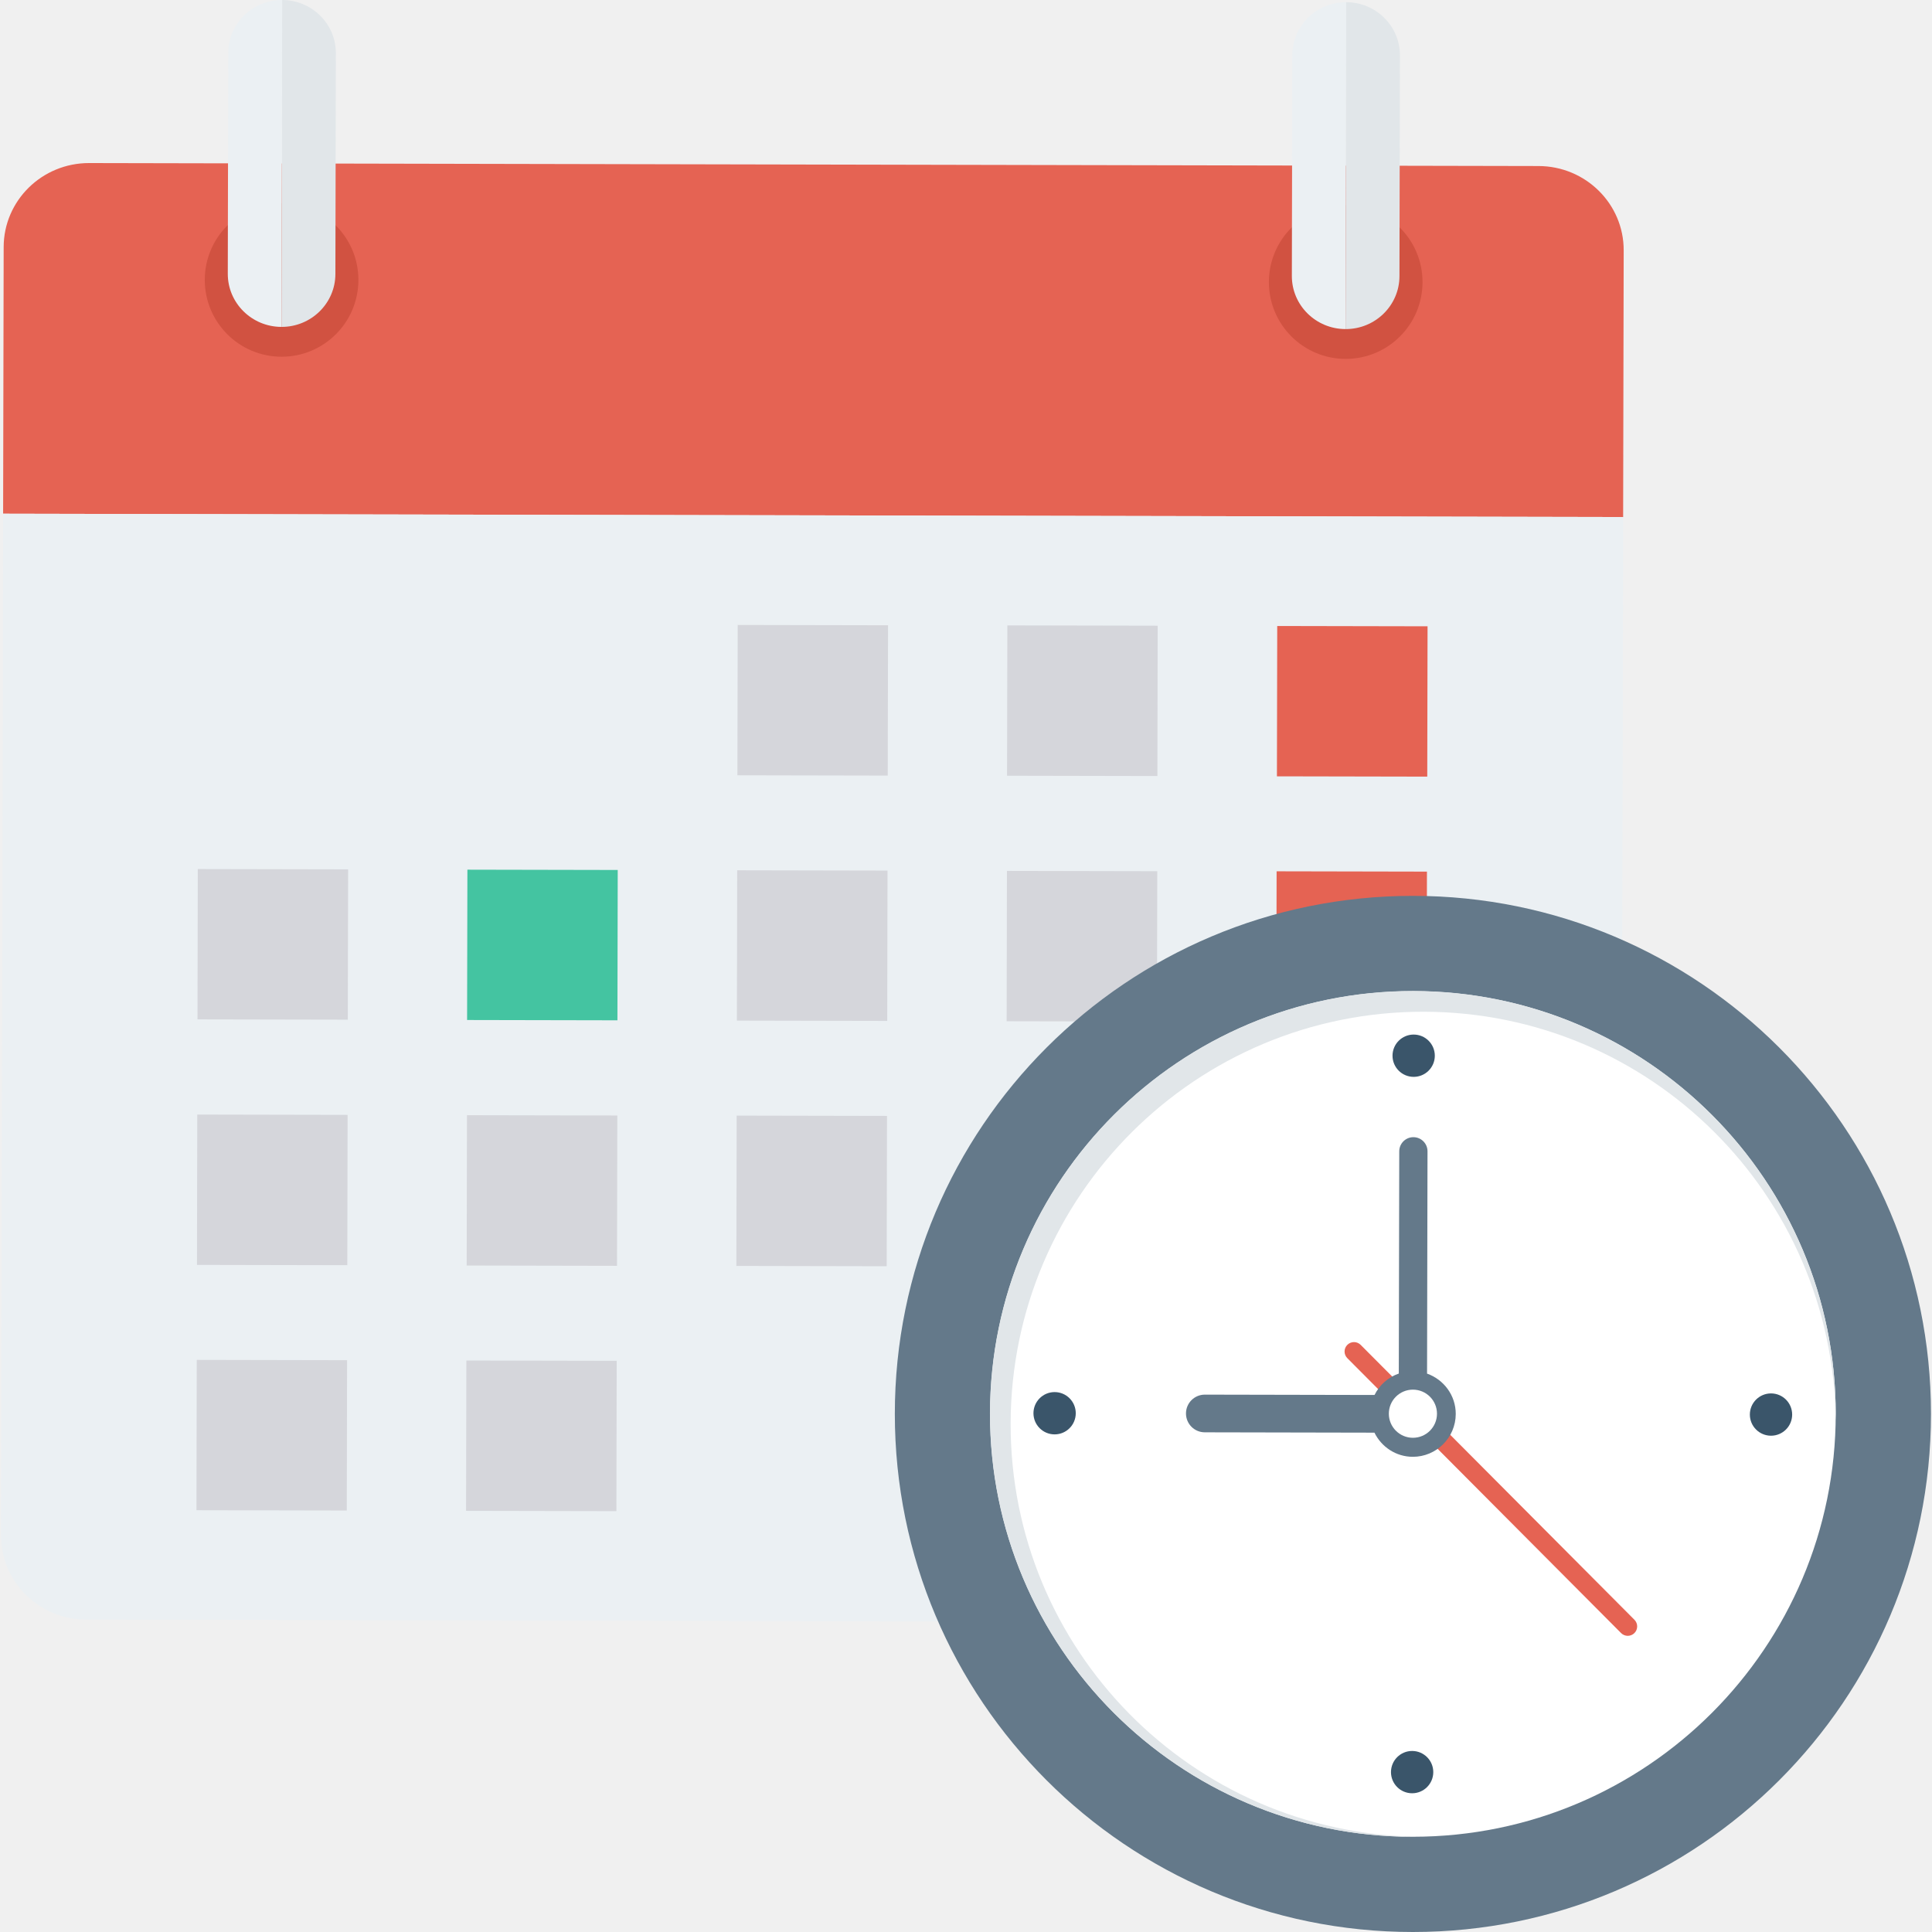
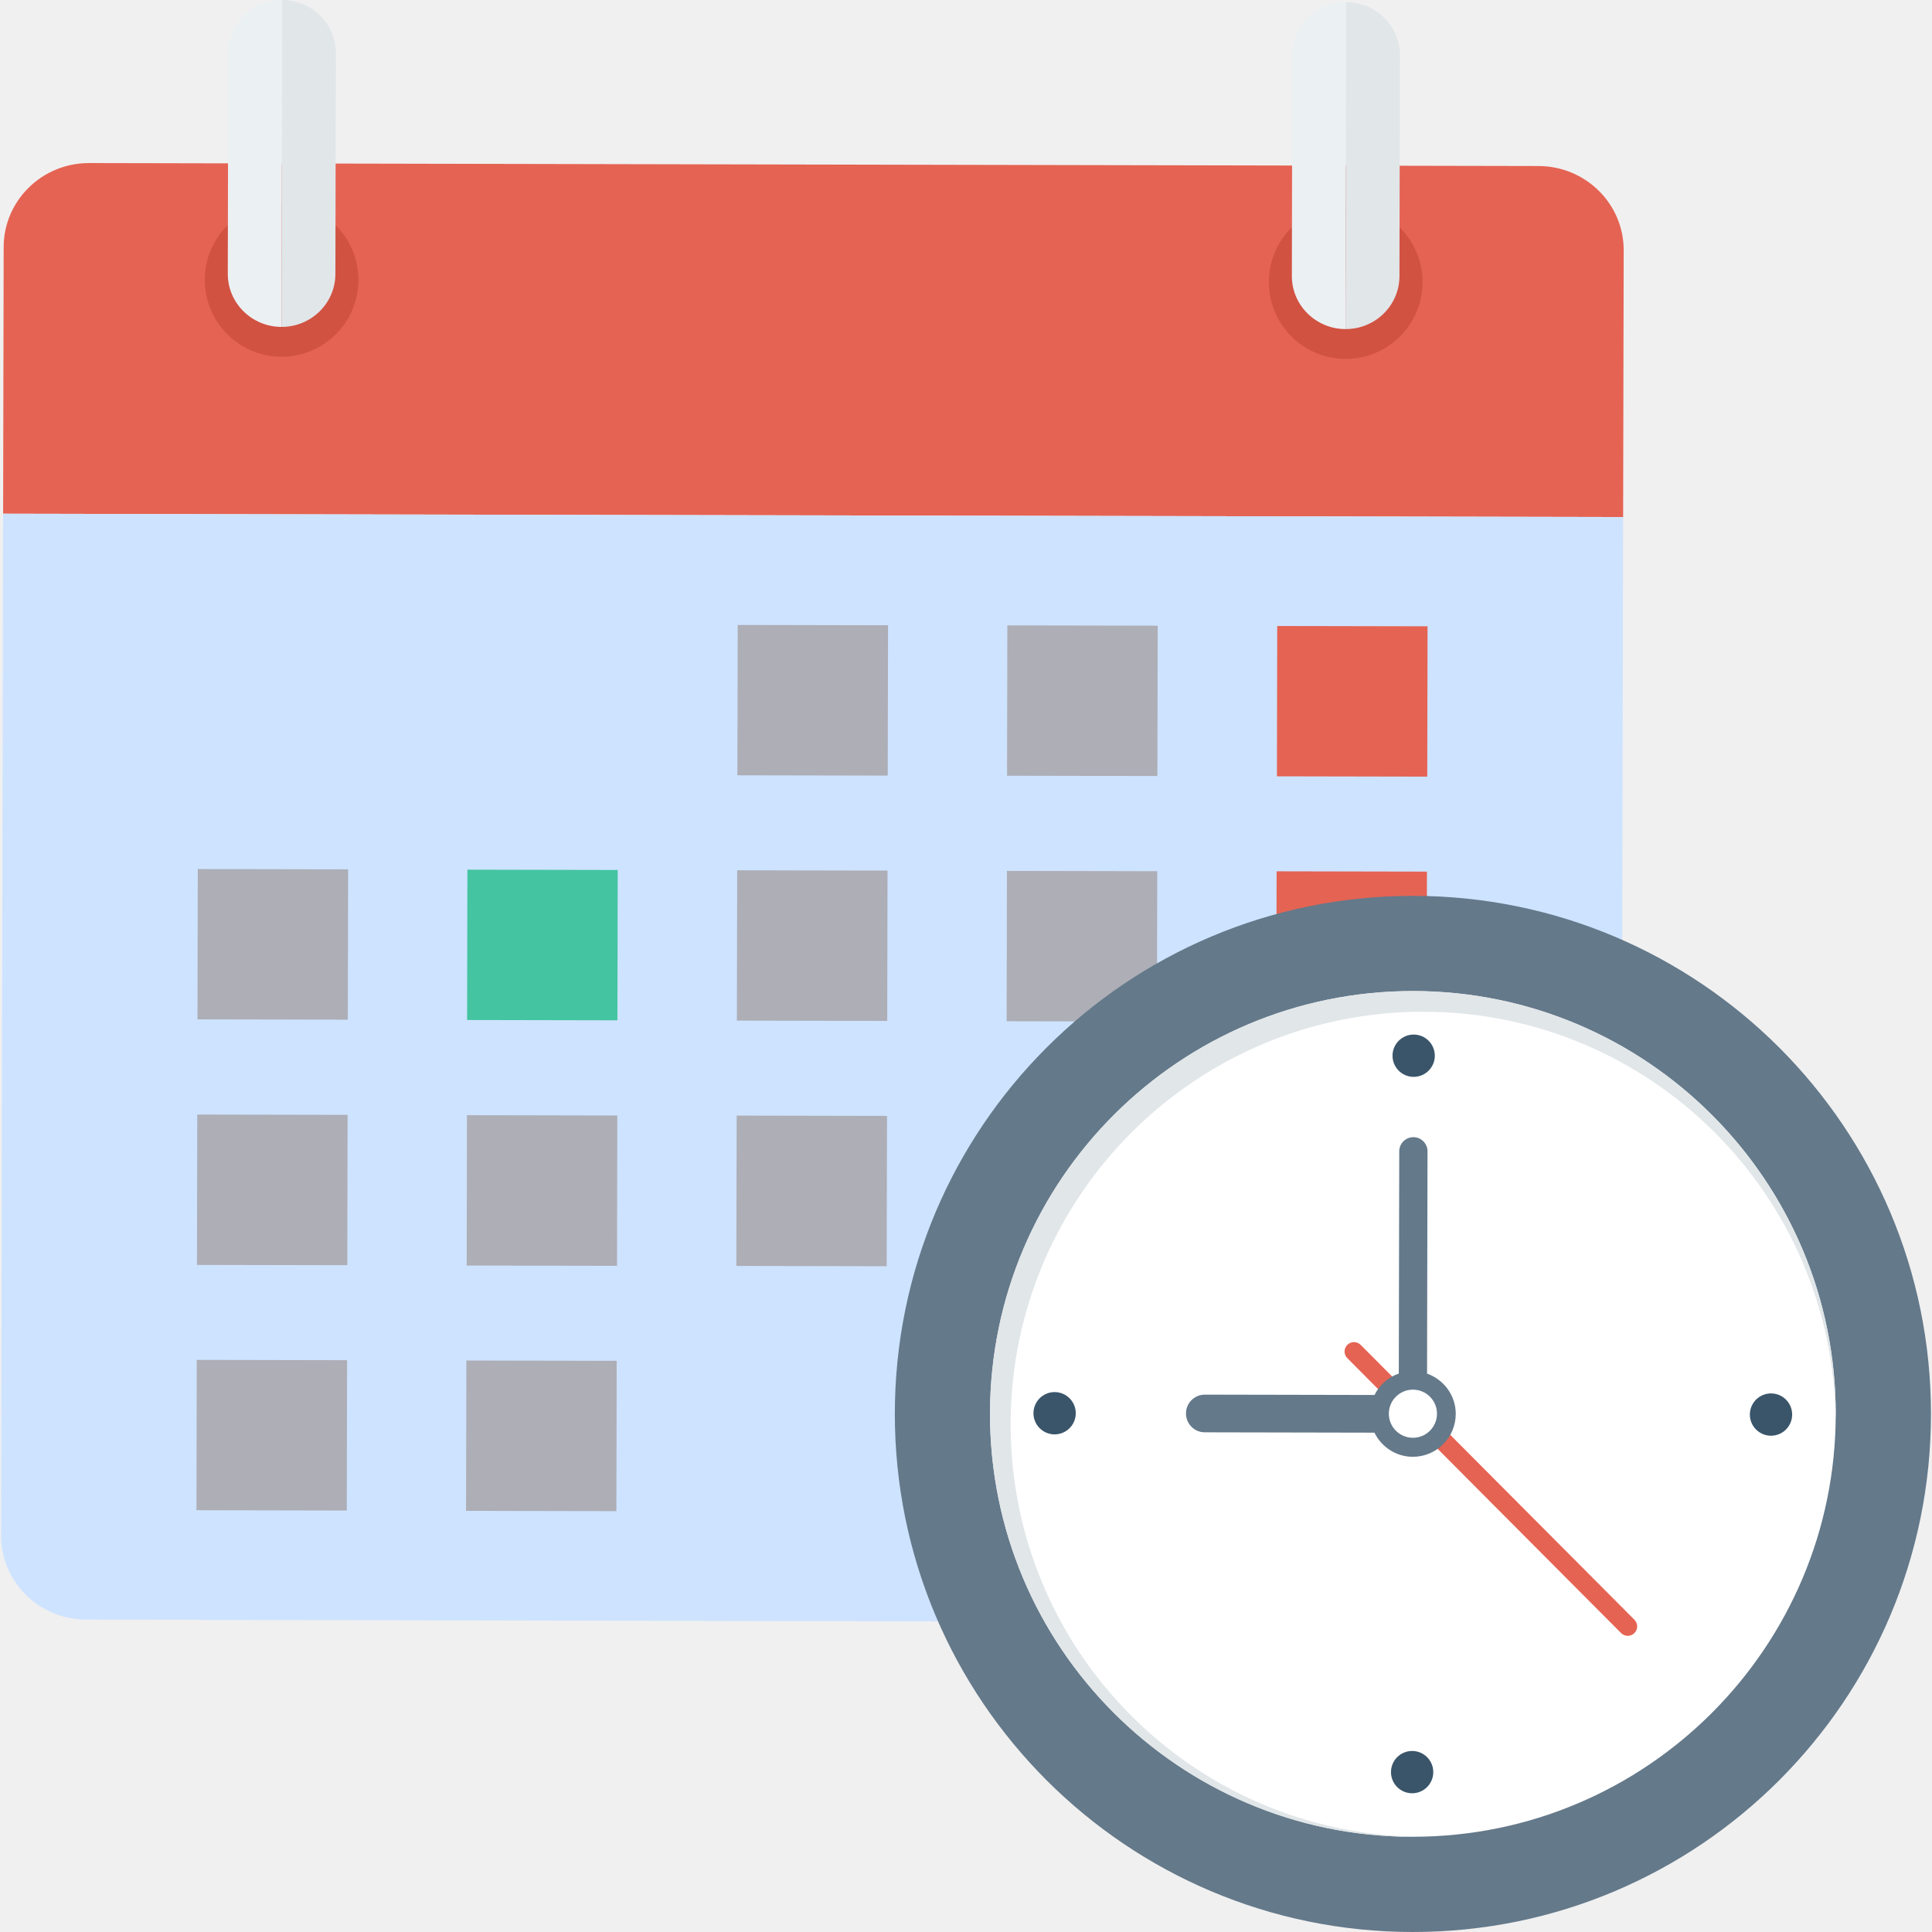
<svg xmlns="http://www.w3.org/2000/svg" version="1.1" id="Layer_1" viewBox="0 0 491.526 491.526" xml:space="preserve">
-   <path style="fill:#E56353;" d="M413.088,63.687c0.024-11.819-9.677-21.421-21.668-21.446L22.689,41.484  C10.697,41.459,0.957,51.021,0.933,62.841l-0.139,67.856l412.154,0.846L413.088,63.687z" />
-   <path style="fill:#EBF0F3;" d="M0.794,130.697L0.26,390.609c-0.024,11.82,9.677,21.421,21.668,21.446l368.731,0.757  c11.991,0.024,21.731-9.537,21.755-21.357l0.534-259.912L0.794,130.697z" />
-   <g>
-     <ellipse style="fill:#D15241;" cx="71.64" cy="71.213" rx="19.543" ry="19.543" />
-     <ellipse style="fill:#D15241;" cx="342.365" cy="71.767" rx="19.543" ry="19.543" />
+   <defs id="defs923">
+ 	
+ 		
+ 	
+ 		
+ 
+ 	
+ 		
+ 	
+ 		
+ 
+ 	
+ 		
+ 	
+ 		
+ 	
+ 		
+ 	
+ 		
+ 
+ 	
+ 		
+ 	
+ 		
+ </defs>
+   <path style="fill:#E56353;" d="M413.088,63.687c0.024-11.819-9.677-21.421-21.668-21.446L22.689,41.484  C10.697,41.459,0.957,51.021,0.933,62.841l-0.139,67.856l412.154,0.846L413.088,63.687z" id="path840" />
+   <path style="fill:#cee3ff;fill-opacity:1" d="M0.794,130.697L0.26,390.609c-0.024,11.82,9.677,21.421,21.668,21.446l368.731,0.757  c11.991,0.024,21.731-9.537,21.755-21.357l0.534-259.912L0.794,130.697z" id="path842" />
+   <g id="g848">
+     <ellipse style="fill:#D15241;" cx="71.64" cy="71.213" rx="19.543" ry="19.543" id="ellipse844" />
+     <ellipse style="fill:#D15241;" cx="342.365" cy="71.767" rx="19.543" ry="19.543" id="ellipse846" />
  </g>
-   <path style="fill:#E1E6E9;" d="M71.784,0l-0.17,83.168c7.559,0.015,13.7-6.012,13.716-13.464l0.115-56.183  C85.46,6.07,79.343,0.016,71.784,0z" />
-   <g>
-     <path style="fill:#EBF0F3;" d="M58.068,13.465l-0.115,56.183c-0.015,7.452,6.1,13.505,13.66,13.52L71.784,0   C64.224-0.015,58.084,6.013,58.068,13.465z" />
-     <path style="fill:#EBF0F3;" d="M328.779,14.02l-0.115,56.183c-0.016,7.452,6.101,13.505,13.66,13.521l0.171-83.168   C334.935,0.541,328.794,6.569,328.779,14.02z" />
+   <path style="fill:#E1E6E9;" d="M71.784,0l-0.17,83.168c7.559,0.015,13.7-6.012,13.716-13.464l0.115-56.183  C85.46,6.07,79.343,0.016,71.784,0z" id="path850" />
+   <g id="g856">
+     <path style="fill:#EBF0F3;" d="M58.068,13.465l-0.115,56.183c-0.015,7.452,6.1,13.505,13.66,13.52L71.784,0   C64.224-0.015,58.084,6.013,58.068,13.465z" id="path852" />
+     <path style="fill:#EBF0F3;" d="M328.779,14.02l-0.115,56.183c-0.016,7.452,6.101,13.505,13.66,13.521l0.171-83.168   C334.935,0.541,328.794,6.569,328.779,14.02z" id="path854" />
  </g>
-   <path style="fill:#E1E6E9;" d="M342.496,0.556l-0.171,83.168c7.559,0.015,13.7-6.013,13.716-13.465l0.116-56.183  C356.171,6.625,350.054,0.571,342.496,0.556z" />
-   <g>
-     <rect x="187.652" y="159.027" transform="matrix(-1 -0.002 0.002 -1 413.1857 356.7232)" style="fill:#D5D6DB;" width="38.246" height="38.246" />
-     <rect x="256.255" y="159.131" transform="matrix(-1 -0.002 0.002 -1 550.3906 357.0735)" style="fill:#D5D6DB;" width="38.246" height="38.246" />
-   </g>
-   <rect x="324.914" y="159.282" transform="matrix(-1 -0.002 0.002 -1 687.7079 357.5162)" style="fill:#E56353;" width="38.246" height="38.246" />
-   <rect x="50.294" y="221.132" transform="matrix(-1 -0.002 0.002 -1 138.3413 480.6527)" style="fill:#D5D6DB;" width="38.246" height="38.246" />
-   <rect x="118.886" y="221.288" transform="matrix(-1 -0.002 0.002 -1 275.5255 481.1053)" style="fill:#44C4A1;" width="38.246" height="38.246" />
-   <g>
-     <rect x="187.524" y="221.439" transform="matrix(-1 -0.002 0.002 -1 412.8018 481.5479)" style="fill:#D5D6DB;" width="38.246" height="38.246" />
-     <rect x="256.153" y="221.595" transform="matrix(-1 -0.002 0.002 -1 550.0577 482.0006)" style="fill:#D5D6DB;" width="38.246" height="38.246" />
-   </g>
-   <rect x="324.76" y="221.695" transform="matrix(-1 -0.002 0.002 -1 687.2729 482.3407)" style="fill:#E56353;" width="38.246" height="38.246" />
-   <g>
-     <rect x="50.166" y="283.596" transform="matrix(-1 -0.002 0.002 -1 137.9571 605.5798)" style="fill:#D5D6DB;" width="38.246" height="38.246" />
-     <rect x="118.784" y="283.752" transform="matrix(-1 -0.002 0.002 -1 275.1925 606.0325)" style="fill:#D5D6DB;" width="38.246" height="38.246" />
-     <rect x="187.397" y="283.852" transform="matrix(-1 -0.002 0.002 -1 412.418 606.3725)" style="fill:#D5D6DB;" width="38.246" height="38.246" />
-     <rect x="255.999" y="284.008" transform="matrix(-1 -0.002 0.002 -1 549.6227 606.8252)" style="fill:#D5D6DB;" width="38.246" height="38.246" />
-   </g>
-   <rect x="324.654" y="284.162" transform="matrix(-1 -0.002 0.002 -1 686.9382 607.2673)" style="fill:#E56353;" width="38.246" height="38.246" />
-   <g>
-     <rect x="50.038" y="346.008" transform="matrix(-1 -0.002 0.002 -1 137.5733 730.4045)" style="fill:#D5D6DB;" width="38.246" height="38.246" />
-     <rect x="118.63" y="346.164" transform="matrix(-1 -0.002 0.002 -1 274.7575 730.8571)" style="fill:#D5D6DB;" width="38.246" height="38.246" />
-   </g>
-   <ellipse style="fill:#64798A;" cx="359.461" cy="359.722" rx="131.804" ry="131.804" />
-   <ellipse style="fill:#FFFFFF;" cx="359.461" cy="359.722" rx="107.571" ry="107.571" />
-   <path style="fill:#E1E6E9;" d="M257.119,362.138c0.119-57.965,47.205-104.859,105.171-104.74  c57.524,0.118,104.119,46.496,104.71,103.853c0.006-0.44,0.036-0.875,0.037-1.317c0.122-59.42-47.949-107.689-107.371-107.812  c-59.42-0.122-107.688,47.949-107.811,107.37c-0.122,59.421,47.949,107.69,107.369,107.812c0.442,0.001,0.877-0.026,1.318-0.03  C303.186,466.447,257.001,419.662,257.119,362.138z" />
-   <path style="fill:#E56353;" d="M414.117,416.177c-0.613-0.002-1.226-0.237-1.692-0.705l-69.65-69.937  c-0.935-0.938-0.931-2.455,0.007-3.389c0.938-0.934,2.455-0.931,3.389,0.007l69.649,69.937c0.935,0.938,0.932,2.455-0.006,3.389  C415.343,415.946,414.731,416.178,414.117,416.177z" />
-   <path style="fill:#64798A;" d="M363.062,349.464l0.116-56.548c0.004-1.985-1.603-3.598-3.587-3.603  c-1.984-0.004-3.598,1.603-3.603,3.588l-0.116,56.548c-2.706,0.945-4.912,2.909-6.174,5.452l-43.166-0.088  c-2.649-0.005-4.798,2.134-4.803,4.783c-0.005,2.65,2.134,4.798,4.783,4.803l43.166,0.088c1.775,3.615,5.454,6.134,9.745,6.143  c6.02,0.013,10.925-4.874,10.938-10.893C370.371,354.983,367.307,350.967,363.062,349.464z" />
-   <ellipse style="fill:#FFFFFF;" cx="359.463" cy="359.667" rx="6.124" ry="6.124" />
-   <g>
-     <ellipse style="fill:#3A556A;" cx="359.655" cy="268.587" rx="5.381" ry="5.381" />
-     <ellipse style="fill:#3A556A;" cx="359.264" cy="450.849" rx="5.381" ry="5.381" />
-     <ellipse style="fill:#3A556A;" cx="450.568" cy="359.883" rx="5.381" ry="5.381" />
-     <ellipse style="fill:#3A556A;" cx="268.306" cy="359.545" rx="5.381" ry="5.381" />
+   <path style="fill:#E1E6E9;" d="M342.496,0.556l-0.171,83.168c7.559,0.015,13.7-6.013,13.716-13.465l0.116-56.183  C356.171,6.625,350.054,0.571,342.496,0.556z" id="path858" />
+   <rect x="-226.246" y="-196.869" transform="rotate(-179.8854)" style="fill:#adaeb6;stroke-width:1;fill-opacity:1" width="38.246" height="38.246" id="rect860" />
+   <rect x="-294.848" y="-196.841" transform="rotate(-179.8854)" style="fill:#adaeb6;stroke-width:1;fill-opacity:1" width="38.246" height="38.246" id="rect862" />
+   <rect x="324.914" y="159.282" transform="matrix(-1 -0.002 0.002 -1 687.7079 357.5162)" style="fill:#E56353;" width="38.246" height="38.246" id="rect866" />
+   <rect x="50.294" y="221.132" transform="matrix(-1 -0.002 0.002 -1 138.3413 480.6527)" style="fill:#adaeb6;fill-opacity:1" width="38.246" height="38.246" id="rect868" />
+   <rect x="118.886" y="221.288" transform="matrix(-1 -0.002 0.002 -1 275.5255 481.1053)" style="fill:#44C4A1;" width="38.246" height="38.246" id="rect870" />
+   <rect x="-226.24" y="-259.282" transform="rotate(-179.8854)" style="fill:#adaeb6;stroke-width:1;fill-opacity:1" width="38.246" height="38.246" id="rect872" />
+   <rect x="-294.867" y="-259.304" transform="rotate(-179.8854)" style="fill:#adaeb6;stroke-width:1;fill-opacity:1" width="38.246" height="38.246" id="rect874" />
+   <rect x="324.76" y="221.695" transform="matrix(-1 -0.002 0.002 -1 687.2729 482.3407)" style="fill:#E56353;" width="38.246" height="38.246" id="rect878" />
+   <rect x="-89.002" y="-321.706" transform="rotate(-179.8854)" style="fill:#adaeb6;stroke-width:1;fill-opacity:1" width="38.246" height="38.246" id="rect880" />
+   <rect x="-157.62" y="-321.728" transform="rotate(-179.8854)" style="fill:#adaeb6;stroke-width:1;fill-opacity:1" width="38.246" height="38.246" id="rect882" />
+   <rect x="-226.233" y="-321.694" transform="rotate(-179.8854)" style="fill:#adaeb6;stroke-width:1;fill-opacity:1" width="38.246" height="38.246" id="rect884" />
+   <rect x="-294.836" y="-321.716" transform="rotate(-179.8854)" style="fill:#d5d6db;stroke-width:1" width="38.246" height="38.246" id="rect886" />
+   <rect x="324.654" y="284.162" transform="matrix(-1 -0.002 0.002 -1 686.9382 607.2673)" style="fill:#E56353;" width="38.246" height="38.246" id="rect890" />
+   <rect x="-88.996" y="-384.119" transform="rotate(-179.8854)" style="fill:#adaeb6;stroke-width:1;fill-opacity:1" width="38.246" height="38.246" id="rect892" />
+   <rect x="-157.588" y="-384.141" transform="rotate(-179.8854)" style="fill:#adaeb6;stroke-width:1;fill-opacity:1" width="38.246" height="38.246" id="rect894" />
+   <ellipse style="fill:#64798A;" cx="359.461" cy="359.722" rx="131.804" ry="131.804" id="ellipse898" />
+   <ellipse style="fill:#FFFFFF;" cx="359.461" cy="359.722" rx="107.571" ry="107.571" id="ellipse900" />
+   <path style="fill:#E1E6E9;" d="M257.119,362.138c0.119-57.965,47.205-104.859,105.171-104.74  c57.524,0.118,104.119,46.496,104.71,103.853c0.006-0.44,0.036-0.875,0.037-1.317c0.122-59.42-47.949-107.689-107.371-107.812  c-59.42-0.122-107.688,47.949-107.811,107.37c-0.122,59.421,47.949,107.69,107.369,107.812c0.442,0.001,0.877-0.026,1.318-0.03  C303.186,466.447,257.001,419.662,257.119,362.138z" id="path902" />
+   <path style="fill:#E56353;" d="M414.117,416.177c-0.613-0.002-1.226-0.237-1.692-0.705l-69.65-69.937  c-0.935-0.938-0.931-2.455,0.007-3.389c0.938-0.934,2.455-0.931,3.389,0.007l69.649,69.937c0.935,0.938,0.932,2.455-0.006,3.389  C415.343,415.946,414.731,416.178,414.117,416.177z" id="path904" />
+   <path style="fill:#64798A;" d="M363.062,349.464l0.116-56.548c0.004-1.985-1.603-3.598-3.587-3.603  c-1.984-0.004-3.598,1.603-3.603,3.588l-0.116,56.548c-2.706,0.945-4.912,2.909-6.174,5.452l-43.166-0.088  c-2.649-0.005-4.798,2.134-4.803,4.783c-0.005,2.65,2.134,4.798,4.783,4.803l43.166,0.088c1.775,3.615,5.454,6.134,9.745,6.143  c6.02,0.013,10.925-4.874,10.938-10.893C370.371,354.983,367.307,350.967,363.062,349.464z" id="path906" />
+   <ellipse style="fill:#FFFFFF;" cx="359.463" cy="359.667" rx="6.124" ry="6.124" id="ellipse908" />
+   <g id="g918">
+     <ellipse style="fill:#3A556A;" cx="359.655" cy="268.587" rx="5.381" ry="5.381" id="ellipse910" />
+     <ellipse style="fill:#3A556A;" cx="359.264" cy="450.849" rx="5.381" ry="5.381" id="ellipse912" />
+     <ellipse style="fill:#3A556A;" cx="450.568" cy="359.883" rx="5.381" ry="5.381" id="ellipse914" />
+     <ellipse style="fill:#3A556A;" cx="268.306" cy="359.545" rx="5.381" ry="5.381" id="ellipse916" />
  </g>
</svg>
